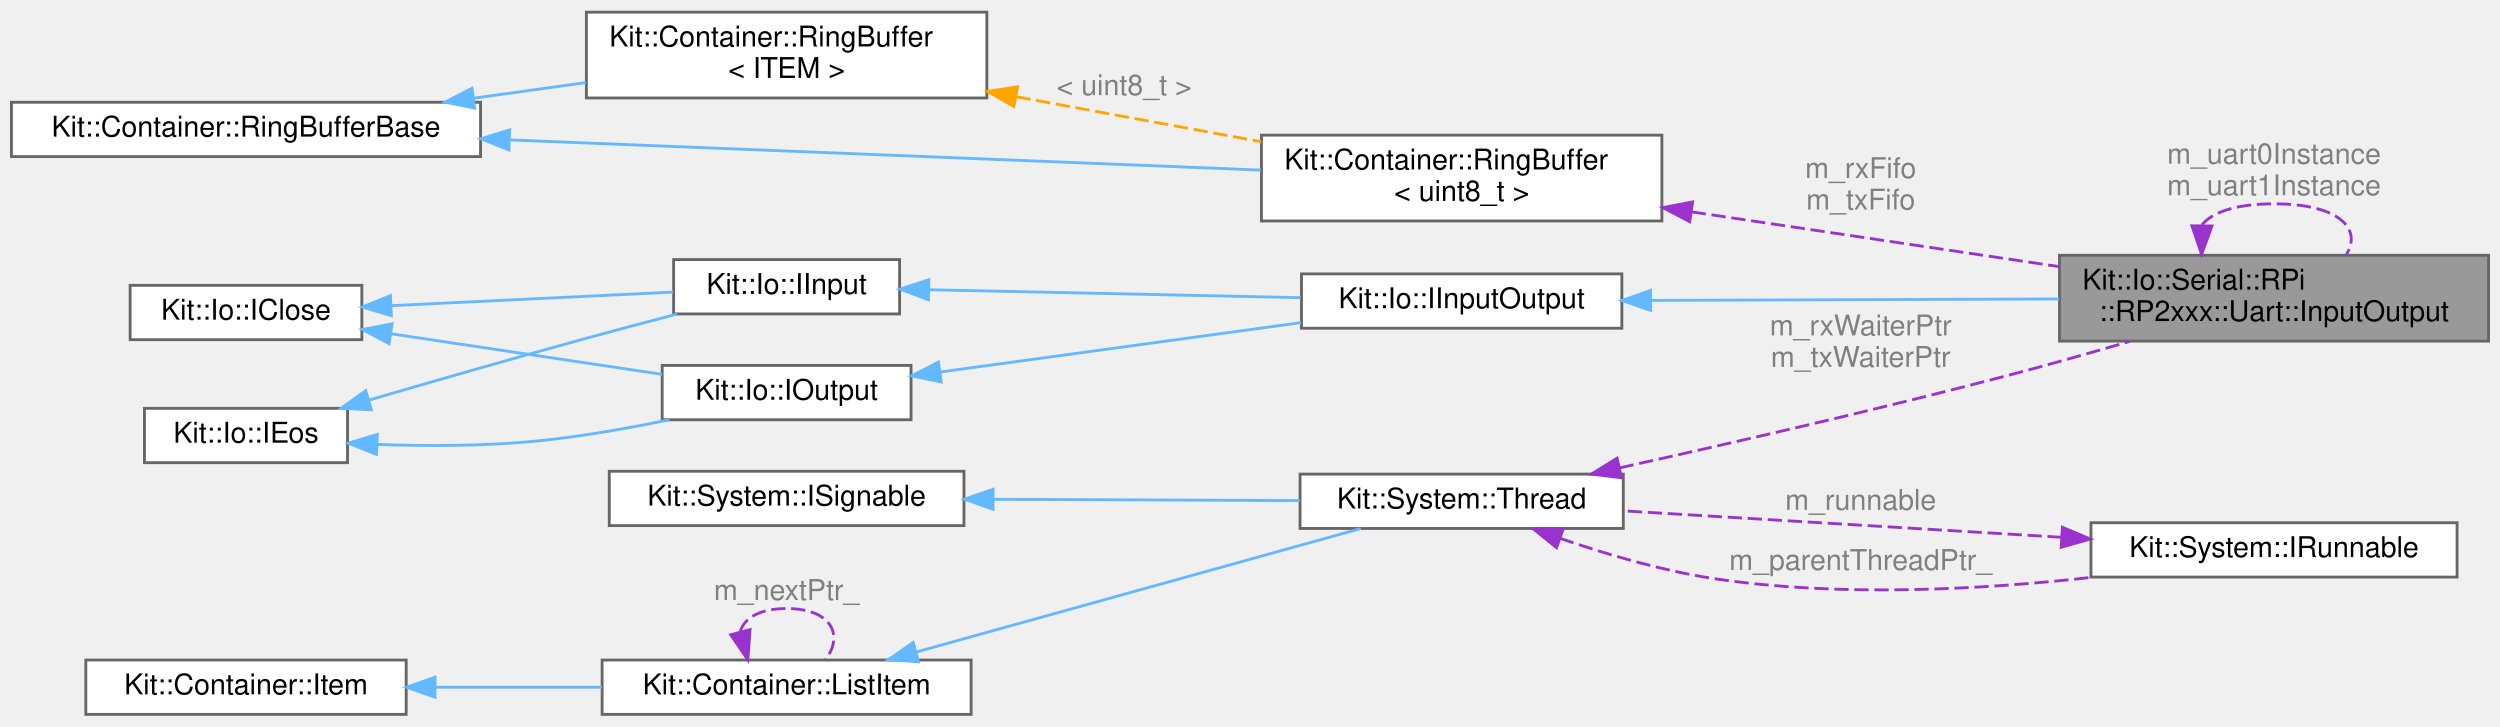
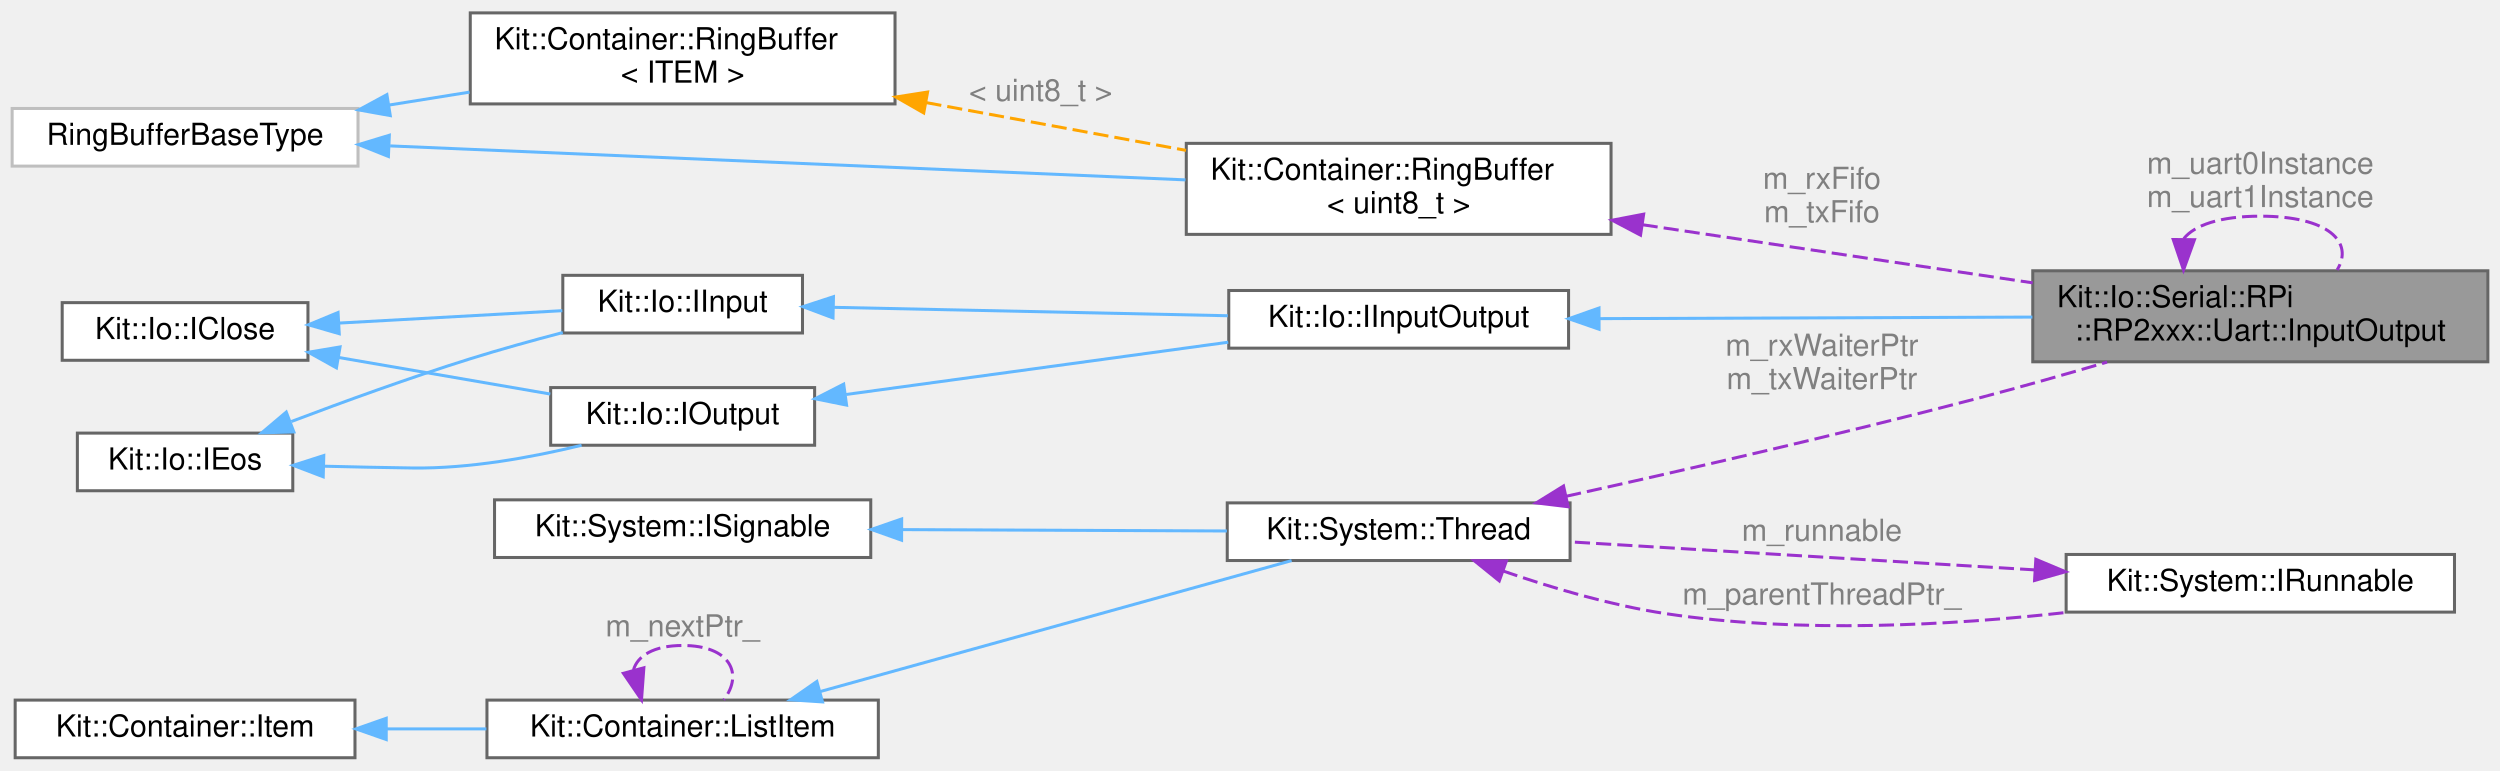
- <svg xmlns="http://www.w3.org/2000/svg" xmlns:xlink="http://www.w3.org/1999/xlink" width="874pt" height="254pt" viewBox="0.00 0.00 874.00 253.50">
+ <svg xmlns="http://www.w3.org/2000/svg" xmlns:xlink="http://www.w3.org/1999/xlink" width="824pt" height="254pt" viewBox="0.00 0.00 824.00 253.50">
  <g id="graph0" class="graph" transform="scale(1 1) rotate(0) translate(4 249.5)">
    <g id="Node000001" class="node">
      <g id="a_Node000001">
        <a xlink:title="This concrete class implements a Input stream using Raspberry Pi UART interface/hardware.">
-           <polygon fill="#999999" stroke="#666666" points="866,-160.5 716,-160.5 716,-130.5 866,-130.5 866,-160.5" />
-           <text text-anchor="start" x="724" y="-148.5" font-family="Helvetica,sans-Serif" font-size="10.00">Kit::Io::Serial::RPi</text>
-           <text text-anchor="middle" x="791" y="-137.5" font-family="Helvetica,sans-Serif" font-size="10.00">::RP2xxx::Uart::InputOutput</text>
+           <polygon fill="#999999" stroke="#666666" points="816,-160.5 666,-160.5 666,-130.5 816,-130.5 816,-160.5" />
+           <text text-anchor="start" x="674" y="-148.5" font-family="Helvetica,sans-Serif" font-size="10.00">Kit::Io::Serial::RPi</text>
+           <text text-anchor="middle" x="741" y="-137.5" font-family="Helvetica,sans-Serif" font-size="10.00">::RP2xxx::Uart::InputOutput</text>
        </a>
      </g>
    </g>
    <g id="edge12_Node000001_Node000001" class="edge">
      <g id="a_edge12_Node000001_Node000001">
        <a xlink:title=" ">
-           <path fill="none" stroke="#9a32cd" stroke-dasharray="5,2" d="M765.79,-171.1C769.24,-175.47 777.64,-178.5 791,-178.5 813.5,-178.5 821.94,-169.91 816.31,-160.78" />
-           <polygon fill="#9a32cd" stroke="#9a32cd" points="769.29,-170.74 765.69,-160.78 762.29,-170.81 769.29,-170.74" />
-         </a>
-       </g>
-       <text text-anchor="middle" x="791" y="-192.5" font-family="Helvetica,sans-Serif" font-size="10.00" fill="grey"> m_uart0Instance</text>
-       <text text-anchor="middle" x="791" y="-181.5" font-family="Helvetica,sans-Serif" font-size="10.00" fill="grey">m_uart1Instance</text>
+           <path fill="none" stroke="#9a32cd" stroke-dasharray="5,2" d="M715.79,-171.1C719.24,-175.47 727.64,-178.5 741,-178.5 763.5,-178.5 771.94,-169.91 766.31,-160.78" />
+           <polygon fill="#9a32cd" stroke="#9a32cd" points="719.29,-170.74 715.69,-160.78 712.29,-170.81 719.29,-170.74" />
+         </a>
+       </g>
+       <text text-anchor="middle" x="741" y="-192.5" font-family="Helvetica,sans-Serif" font-size="10.00" fill="grey"> m_uart0Instance</text>
+       <text text-anchor="middle" x="741" y="-181.5" font-family="Helvetica,sans-Serif" font-size="10.00" fill="grey">m_uart1Instance</text>
    </g>
    <g id="Node000002" class="node">
      <g id="a_Node000002">
        <a xlink:href="class_kit_1_1_io_1_1_i_input_output.html" target="_top" xlink:title="This abstract class defines a interface for operating on an input-output stream.">
-           <polygon fill="white" stroke="#666666" points="563,-154 451,-154 451,-135 563,-135 563,-154" />
-           <text text-anchor="middle" x="507" y="-142" font-family="Helvetica,sans-Serif" font-size="10.00">Kit::Io::IInputOutput</text>
+           <polygon fill="white" stroke="#666666" points="513,-154 401,-154 401,-135 513,-135 513,-154" />
+           <text text-anchor="middle" x="457" y="-142" font-family="Helvetica,sans-Serif" font-size="10.00">Kit::Io::IInputOutput</text>
        </a>
      </g>
    </g>
    <g id="edge1_Node000001_Node000002" class="edge">
      <g id="a_edge1_Node000001_Node000002">
        <a xlink:title=" ">
-           <path fill="none" stroke="#63b8ff" d="M573.3,-144.73C615.91,-144.88 671.62,-145.08 715.88,-145.24" />
-           <polygon fill="#63b8ff" stroke="#63b8ff" points="573.05,-141.23 563.04,-144.7 573.03,-148.23 573.05,-141.23" />
+           <path fill="none" stroke="#63b8ff" d="M523.3,-144.73C565.91,-144.88 621.62,-145.08 665.88,-145.24" />
+           <polygon fill="#63b8ff" stroke="#63b8ff" points="523.05,-141.23 513.04,-144.7 523.03,-148.23 523.05,-141.23" />
        </a>
      </g>
    </g>
    <g id="Node000003" class="node">
      <g id="a_Node000003">
        <a xlink:href="class_kit_1_1_io_1_1_i_input.html" target="_top" xlink:title="This partially abstract class defines a interface for operating on an input stream (example of a stre...">
-           <polygon fill="white" stroke="#666666" points="310.5,-159 231.5,-159 231.5,-140 310.5,-140 310.5,-159" />
-           <text text-anchor="middle" x="271" y="-147" font-family="Helvetica,sans-Serif" font-size="10.00">Kit::Io::IInput</text>
+           <polygon fill="white" stroke="#666666" points="260.5,-159 181.5,-159 181.5,-140 260.5,-140 260.5,-159" />
+           <text text-anchor="middle" x="221" y="-147" font-family="Helvetica,sans-Serif" font-size="10.00">Kit::Io::IInput</text>
        </a>
      </g>
    </g>
    <g id="edge2_Node000002_Node000003" class="edge">
      <g id="a_edge2_Node000002_Node000003">
        <a xlink:title=" ">
-           <path fill="none" stroke="#63b8ff" d="M320.91,-148.45C358.79,-147.65 411.26,-146.52 450.67,-145.68" />
-           <polygon fill="#63b8ff" stroke="#63b8ff" points="320.56,-144.96 310.64,-148.67 320.71,-151.96 320.56,-144.96" />
+           <path fill="none" stroke="#63b8ff" d="M270.91,-148.45C308.79,-147.65 361.26,-146.52 400.67,-145.68" />
+           <polygon fill="#63b8ff" stroke="#63b8ff" points="270.56,-144.96 260.64,-148.67 270.71,-151.96 270.56,-144.96" />
        </a>
      </g>
    </g>
    <g id="Node000004" class="node">
      <g id="a_Node000004">
        <a xlink:href="class_kit_1_1_io_1_1_i_close.html" target="_top" xlink:title="This abstract class defines a close operation that is intended to be used Input and Output streams/fi...">
-           <polygon fill="white" stroke="#666666" points="122.5,-150 41.5,-150 41.5,-131 122.5,-131 122.5,-150" />
-           <text text-anchor="middle" x="82" y="-138" font-family="Helvetica,sans-Serif" font-size="10.00">Kit::Io::IClose</text>
+           <polygon fill="white" stroke="#666666" points="97.5,-150 16.5,-150 16.5,-131 97.5,-131 97.5,-150" />
+           <text text-anchor="middle" x="57" y="-138" font-family="Helvetica,sans-Serif" font-size="10.00">Kit::Io::IClose</text>
        </a>
      </g>
    </g>
    <g id="edge3_Node000003_Node000004" class="edge">
      <g id="a_edge3_Node000003_Node000004">
        <a xlink:title=" ">
-           <path fill="none" stroke="#63b8ff" d="M132.79,-142.9C163.69,-144.38 202.81,-146.27 231.36,-147.64" />
-           <polygon fill="#63b8ff" stroke="#63b8ff" points="132.81,-139.39 122.66,-142.41 132.48,-146.39 132.81,-139.39" />
+           <path fill="none" stroke="#63b8ff" d="M107.82,-143.27C131.47,-144.58 159.31,-146.13 181.34,-147.35" />
+           <polygon fill="#63b8ff" stroke="#63b8ff" points="107.81,-139.76 97.63,-142.7 107.42,-146.75 107.81,-139.76" />
        </a>
      </g>
    </g>
    <g id="Node000006" class="node">
      <g id="a_Node000006">
        <a xlink:href="class_kit_1_1_io_1_1_i_output.html" target="_top" xlink:title="This partially abstract class defines a interface for operating on an output stream (example of a str...">
-           <polygon fill="white" stroke="#666666" points="314.5,-122 227.5,-122 227.5,-103 314.5,-103 314.5,-122" />
-           <text text-anchor="middle" x="271" y="-110" font-family="Helvetica,sans-Serif" font-size="10.00">Kit::Io::IOutput</text>
+           <polygon fill="white" stroke="#666666" points="264.5,-122 177.5,-122 177.5,-103 264.5,-103 264.5,-122" />
+           <text text-anchor="middle" x="221" y="-110" font-family="Helvetica,sans-Serif" font-size="10.00">Kit::Io::IOutput</text>
        </a>
      </g>
    </g>
    <g id="edge6_Node000006_Node000004" class="edge">
      <g id="a_edge6_Node000006_Node000004">
        <a xlink:title=" ">
-           <path fill="none" stroke="#63b8ff" d="M132.76,-133.05C162.28,-128.63 199.32,-123.08 227.47,-118.87" />
-           <polygon fill="#63b8ff" stroke="#63b8ff" points="132.03,-129.62 122.66,-134.56 133.07,-136.54 132.03,-129.62" />
+           <path fill="none" stroke="#63b8ff" d="M107.58,-131.93C129.89,-128.07 155.96,-123.57 177.38,-119.87" />
+           <polygon fill="#63b8ff" stroke="#63b8ff" points="106.89,-128.5 97.63,-133.65 108.08,-135.4 106.89,-128.5" />
        </a>
      </g>
    </g>
    <g id="Node000005" class="node">
      <g id="a_Node000005">
        <a xlink:href="class_kit_1_1_io_1_1_i_eos.html" target="_top" xlink:title="This abstract class defines a isEos() operation that is intended to be used Input and Output streams.">
-           <polygon fill="white" stroke="#666666" points="117.5,-107 46.5,-107 46.5,-88 117.5,-88 117.5,-107" />
-           <text text-anchor="middle" x="82" y="-95" font-family="Helvetica,sans-Serif" font-size="10.00">Kit::Io::IEos</text>
+           <polygon fill="white" stroke="#666666" points="92.5,-107 21.5,-107 21.5,-88 92.5,-88 92.5,-107" />
+           <text text-anchor="middle" x="57" y="-95" font-family="Helvetica,sans-Serif" font-size="10.00">Kit::Io::IEos</text>
        </a>
      </g>
    </g>
    <g id="edge4_Node000003_Node000005" class="edge">
      <g id="a_edge4_Node000003_Node000005">
        <a xlink:title=" ">
-           <path fill="none" stroke="#63b8ff" d="M125.14,-109.92C147.62,-116.48 175.77,-124.58 201,-131.5 211.27,-134.32 222.42,-137.27 232.71,-139.96" />
-           <polygon fill="#63b8ff" stroke="#63b8ff" points="125.82,-106.48 115.24,-107.03 123.86,-113.19 125.82,-106.48" />
+           <path fill="none" stroke="#63b8ff" d="M92.02,-110.82C109.51,-117.44 131.25,-125.33 151,-131.5 160.81,-134.56 171.51,-137.53 181.49,-140.15" />
+           <polygon fill="#63b8ff" stroke="#63b8ff" points="92.85,-107.39 82.26,-107.09 90.35,-113.93 92.85,-107.39" />
        </a>
      </g>
    </g>
    <g id="edge7_Node000006_Node000005" class="edge">
      <g id="a_edge7_Node000006_Node000005">
        <a xlink:title=" ">
-           <path fill="none" stroke="#63b8ff" d="M128.13,-94.37C145.34,-93.76 165.11,-93.77 183,-95.5 198.47,-97 215.28,-99.96 229.96,-103" />
-           <polygon fill="#63b8ff" stroke="#63b8ff" points="127.62,-90.89 117.79,-94.82 127.93,-97.89 127.62,-90.89" />
+           <path fill="none" stroke="#63b8ff" d="M102.83,-96.09C112.45,-95.85 122.56,-95.63 132,-95.5 150.67,-95.25 171.17,-98.97 187.69,-102.99" />
+           <polygon fill="#63b8ff" stroke="#63b8ff" points="102.53,-92.6 92.63,-96.37 102.72,-99.6 102.53,-92.6" />
        </a>
      </g>
    </g>
    <g id="edge5_Node000002_Node000006" class="edge">
      <g id="a_edge5_Node000002_Node000006">
        <a xlink:title=" ">
-           <path fill="none" stroke="#63b8ff" d="M324.88,-119.73C362.45,-124.87 412.77,-131.75 450.83,-136.96" />
-           <polygon fill="#63b8ff" stroke="#63b8ff" points="325.03,-116.22 314.65,-118.33 324.08,-123.15 325.03,-116.22" />
+           <path fill="none" stroke="#63b8ff" d="M274.88,-119.73C312.45,-124.87 362.77,-131.75 400.83,-136.96" />
+           <polygon fill="#63b8ff" stroke="#63b8ff" points="275.03,-116.22 264.65,-118.33 274.08,-123.15 275.03,-116.22" />
        </a>
      </g>
    </g>
    <g id="Node000007" class="node">
      <g id="a_Node000007">
        <a xlink:href="class_kit_1_1_container_1_1_ring_buffer.html" target="_top" xlink:title=" ">
-           <polygon fill="white" stroke="#666666" points="577,-202.5 437,-202.5 437,-172.5 577,-172.5 577,-202.5" />
-           <text text-anchor="start" x="445" y="-190.5" font-family="Helvetica,sans-Serif" font-size="10.00">Kit::Container::RingBuffer</text>
-           <text text-anchor="middle" x="507" y="-179.5" font-family="Helvetica,sans-Serif" font-size="10.00">&lt; uint8_t &gt;</text>
+           <polygon fill="white" stroke="#666666" points="527,-202.5 387,-202.5 387,-172.5 527,-172.5 527,-202.5" />
+           <text text-anchor="start" x="395" y="-190.5" font-family="Helvetica,sans-Serif" font-size="10.00">Kit::Container::RingBuffer</text>
+           <text text-anchor="middle" x="457" y="-179.5" font-family="Helvetica,sans-Serif" font-size="10.00">&lt; uint8_t &gt;</text>
        </a>
      </g>
    </g>
    <g id="edge8_Node000001_Node000007" class="edge">
      <g id="a_edge8_Node000001_Node000007">
        <a xlink:title=" ">
-           <path fill="none" stroke="#9a32cd" stroke-dasharray="5,2" d="M587.41,-175.67C627.74,-169.67 676.44,-162.41 715.98,-156.52" />
-           <polygon fill="#9a32cd" stroke="#9a32cd" points="586.72,-172.24 577.35,-177.17 587.75,-179.16 586.72,-172.24" />
-         </a>
-       </g>
-       <text text-anchor="middle" x="646.5" y="-187.5" font-family="Helvetica,sans-Serif" font-size="10.00" fill="grey"> m_rxFifo</text>
-       <text text-anchor="middle" x="646.5" y="-176.5" font-family="Helvetica,sans-Serif" font-size="10.00" fill="grey">m_txFifo</text>
+           <path fill="none" stroke="#9a32cd" stroke-dasharray="5,2" d="M537.41,-175.67C577.74,-169.67 626.44,-162.41 665.98,-156.52" />
+           <polygon fill="#9a32cd" stroke="#9a32cd" points="536.72,-172.24 527.35,-177.17 537.75,-179.16 536.72,-172.24" />
+         </a>
+       </g>
+       <text text-anchor="middle" x="596.5" y="-187.5" font-family="Helvetica,sans-Serif" font-size="10.00" fill="grey"> m_rxFifo</text>
+       <text text-anchor="middle" x="596.5" y="-176.5" font-family="Helvetica,sans-Serif" font-size="10.00" fill="grey">m_txFifo</text>
    </g>
    <g id="Node000008" class="node">
      <g id="a_Node000008">
-         <a xlink:href="class_kit_1_1_container_1_1_ring_buffer_base.html" target="_top" xlink:title="This 'implementation' class provide the base functionality for a ring buffer.">
-           <polygon fill="white" stroke="#666666" points="164,-214 0,-214 0,-195 164,-195 164,-214" />
-           <text text-anchor="middle" x="82" y="-202" font-family="Helvetica,sans-Serif" font-size="10.00">Kit::Container::RingBufferBase</text>
+         <a xlink:title=" ">
+           <polygon fill="white" stroke="#bfbfbf" points="114,-214 0,-214 0,-195 114,-195 114,-214" />
+           <text text-anchor="middle" x="57" y="-202" font-family="Helvetica,sans-Serif" font-size="10.00">RingBufferBaseType</text>
        </a>
      </g>
    </g>
    <g id="edge9_Node000007_Node000008" class="edge">
      <g id="a_edge9_Node000007_Node000008">
        <a xlink:title=" ">
-           <path fill="none" stroke="#63b8ff" d="M174.46,-200.82C253.24,-197.66 365.24,-193.16 436.77,-190.28" />
-           <polygon fill="#63b8ff" stroke="#63b8ff" points="173.91,-197.34 164.06,-201.24 174.19,-204.34 173.91,-197.34" />
+           <path fill="none" stroke="#63b8ff" d="M124.58,-201.66C197.24,-198.55 313.03,-193.61 386.73,-190.46" />
+           <polygon fill="#63b8ff" stroke="#63b8ff" points="124.02,-198.18 114.18,-202.1 124.32,-205.17 124.02,-198.18" />
        </a>
      </g>
    </g>
    <g id="Node000009" class="node">
      <g id="a_Node000009">
        <a xlink:href="class_kit_1_1_container_1_1_ring_buffer.html" target="_top" xlink:title="This template class implements a Ring Buffer.">
-           <polygon fill="white" stroke="#666666" points="341,-245.5 201,-245.5 201,-215.5 341,-215.5 341,-245.5" />
-           <text text-anchor="start" x="209" y="-233.5" font-family="Helvetica,sans-Serif" font-size="10.00">Kit::Container::RingBuffer</text>
-           <text text-anchor="middle" x="271" y="-222.5" font-family="Helvetica,sans-Serif" font-size="10.00">&lt; ITEM &gt;</text>
+           <polygon fill="white" stroke="#666666" points="291,-245.5 151,-245.5 151,-215.5 291,-215.5 291,-245.5" />
+           <text text-anchor="start" x="159" y="-233.5" font-family="Helvetica,sans-Serif" font-size="10.00">Kit::Container::RingBuffer</text>
+           <text text-anchor="middle" x="221" y="-222.5" font-family="Helvetica,sans-Serif" font-size="10.00">&lt; ITEM &gt;</text>
        </a>
      </g>
    </g>
    <g id="edge11_Node000009_Node000008" class="edge">
      <g id="a_edge11_Node000009_Node000008">
        <a xlink:title=" ">
-           <path fill="none" stroke="#63b8ff" d="M161.85,-215.46C174.8,-217.26 188.12,-219.12 200.81,-220.88" />
-           <polygon fill="#63b8ff" stroke="#63b8ff" points="161.96,-211.94 151.57,-214.03 160.99,-218.88 161.96,-211.94" />
+           <path fill="none" stroke="#63b8ff" d="M124.31,-215.14C133.03,-216.54 141.99,-217.98 150.76,-219.39" />
+           <polygon fill="#63b8ff" stroke="#63b8ff" points="124.63,-211.65 114.21,-213.52 123.52,-218.56 124.63,-211.65" />
        </a>
      </g>
    </g>
    <g id="edge10_Node000007_Node000009" class="edge">
      <g id="a_edge10_Node000007_Node000009">
        <a xlink:title=" ">
-           <path fill="none" stroke="orange" stroke-dasharray="5,2" d="M351.33,-215.92C379.11,-210.82 410.05,-205.13 436.92,-200.19" />
-           <polygon fill="orange" stroke="orange" points="350.46,-212.52 341.26,-217.77 351.73,-219.41 350.46,-212.52" />
-         </a>
-       </g>
-       <text text-anchor="middle" x="389" y="-216.5" font-family="Helvetica,sans-Serif" font-size="10.00" fill="grey"> &lt; uint8_t &gt;</text>
+           <path fill="none" stroke="orange" stroke-dasharray="5,2" d="M301.33,-215.92C329.11,-210.82 360.05,-205.13 386.92,-200.19" />
+           <polygon fill="orange" stroke="orange" points="300.46,-212.52 291.26,-217.77 301.73,-219.41 300.46,-212.52" />
+         </a>
+       </g>
+       <text text-anchor="middle" x="339" y="-216.5" font-family="Helvetica,sans-Serif" font-size="10.00" fill="grey"> &lt; uint8_t &gt;</text>
    </g>
    <g id="Node000010" class="node">
      <g id="a_Node000010">
        <a xlink:href="class_kit_1_1_system_1_1_thread.html" target="_top" xlink:title="This mostly abstract class defines the operations that can be performed on a thread.">
-           <polygon fill="white" stroke="#666666" points="563.5,-84 450.5,-84 450.5,-65 563.5,-65 563.5,-84" />
-           <text text-anchor="middle" x="507" y="-72" font-family="Helvetica,sans-Serif" font-size="10.00">Kit::System::Thread</text>
+           <polygon fill="white" stroke="#666666" points="513.5,-84 400.5,-84 400.5,-65 513.5,-65 513.5,-84" />
+           <text text-anchor="middle" x="457" y="-72" font-family="Helvetica,sans-Serif" font-size="10.00">Kit::System::Thread</text>
        </a>
      </g>
    </g>
    <g id="edge13_Node000001_Node000010" class="edge">
      <g id="a_edge13_Node000001_Node000010">
        <a xlink:title=" ">
-           <path fill="none" stroke="#9a32cd" stroke-dasharray="5,2" d="M562.2,-86.18C600.32,-94.6 652.45,-106.55 698,-118.5 711.85,-122.13 726.77,-126.37 740.49,-130.4" />
-           <polygon fill="#9a32cd" stroke="#9a32cd" points="562.85,-82.73 552.33,-84 561.34,-89.57 562.85,-82.73" />
-         </a>
-       </g>
-       <text text-anchor="middle" x="646.5" y="-132.5" font-family="Helvetica,sans-Serif" font-size="10.00" fill="grey"> m_rxWaiterPtr</text>
-       <text text-anchor="middle" x="646.5" y="-121.5" font-family="Helvetica,sans-Serif" font-size="10.00" fill="grey">m_txWaiterPtr</text>
+           <path fill="none" stroke="#9a32cd" stroke-dasharray="5,2" d="M512.2,-86.18C550.32,-94.6 602.45,-106.55 648,-118.5 661.85,-122.13 676.77,-126.37 690.49,-130.4" />
+           <polygon fill="#9a32cd" stroke="#9a32cd" points="512.85,-82.73 502.33,-84 511.34,-89.57 512.85,-82.73" />
+         </a>
+       </g>
+       <text text-anchor="middle" x="596.5" y="-132.5" font-family="Helvetica,sans-Serif" font-size="10.00" fill="grey"> m_rxWaiterPtr</text>
+       <text text-anchor="middle" x="596.5" y="-121.5" font-family="Helvetica,sans-Serif" font-size="10.00" fill="grey">m_txWaiterPtr</text>
    </g>
    <g id="Node000014" class="node">
      <g id="a_Node000014">
        <a xlink:href="class_kit_1_1_system_1_1_i_runnable.html" target="_top" xlink:title="This mostly an abstract class defines the interface for an object that is &quot;executed&quot; when a Thread ob...">
-           <polygon fill="white" stroke="#666666" points="855,-67 727,-67 727,-48 855,-48 855,-67" />
-           <text text-anchor="middle" x="791" y="-55" font-family="Helvetica,sans-Serif" font-size="10.00">Kit::System::IRunnable</text>
+           <polygon fill="white" stroke="#666666" points="805,-67 677,-67 677,-48 805,-48 805,-67" />
+           <text text-anchor="middle" x="741" y="-55" font-family="Helvetica,sans-Serif" font-size="10.00">Kit::System::IRunnable</text>
        </a>
      </g>
    </g>
    <g id="edge19_Node000014_Node000010" class="edge">
      <g id="a_edge19_Node000014_Node000010">
        <a xlink:title=" ">
-           <path fill="none" stroke="#9a32cd" stroke-dasharray="5,2" d="M541.35,-61.57C557.32,-56.05 576.87,-50.25 595,-47.5 639.07,-40.82 689.32,-43.64 727.77,-47.96" />
-           <polygon fill="#9a32cd" stroke="#9a32cd" points="540.16,-58.28 531.92,-64.94 542.51,-64.87 540.16,-58.28" />
-         </a>
-       </g>
-       <text text-anchor="middle" x="646.5" y="-50.5" font-family="Helvetica,sans-Serif" font-size="10.00" fill="grey"> m_parentThreadPtr_</text>
+           <path fill="none" stroke="#9a32cd" stroke-dasharray="5,2" d="M491.35,-61.57C507.32,-56.05 526.87,-50.25 545,-47.5 589.07,-40.82 639.32,-43.64 677.77,-47.96" />
+           <polygon fill="#9a32cd" stroke="#9a32cd" points="490.16,-58.28 481.92,-64.94 492.51,-64.87 490.16,-58.28" />
+         </a>
+       </g>
+       <text text-anchor="middle" x="596.5" y="-50.5" font-family="Helvetica,sans-Serif" font-size="10.00" fill="grey"> m_parentThreadPtr_</text>
    </g>
    <g id="Node000011" class="node">
      <g id="a_Node000011">
        <a xlink:href="class_kit_1_1_system_1_1_i_signable.html" target="_top" xlink:title="This abstract class defines the interface by which a client can cause an object that is waiting-on-a-...">
-           <polygon fill="white" stroke="#666666" points="333,-85 209,-85 209,-66 333,-66 333,-85" />
-           <text text-anchor="middle" x="271" y="-73" font-family="Helvetica,sans-Serif" font-size="10.00">Kit::System::ISignable</text>
+           <polygon fill="white" stroke="#666666" points="283,-85 159,-85 159,-66 283,-66 283,-85" />
+           <text text-anchor="middle" x="221" y="-73" font-family="Helvetica,sans-Serif" font-size="10.00">Kit::System::ISignable</text>
        </a>
      </g>
    </g>
    <g id="edge14_Node000010_Node000011" class="edge">
      <g id="a_edge14_Node000010_Node000011">
        <a xlink:title=" ">
-           <path fill="none" stroke="#63b8ff" d="M343.61,-75.19C377.93,-75.05 418.42,-74.87 450.39,-74.74" />
-           <polygon fill="#63b8ff" stroke="#63b8ff" points="343.16,-71.7 333.18,-75.24 343.19,-78.7 343.16,-71.7" />
+           <path fill="none" stroke="#63b8ff" d="M293.61,-75.19C327.93,-75.05 368.42,-74.87 400.39,-74.74" />
+           <polygon fill="#63b8ff" stroke="#63b8ff" points="293.16,-71.7 283.18,-75.24 293.19,-78.7 293.16,-71.7" />
        </a>
      </g>
    </g>
    <g id="Node000012" class="node">
      <g id="a_Node000012">
        <a xlink:href="class_kit_1_1_container_1_1_list_item.html" target="_top" xlink:title="This class is used by the Container classes to implement a various types of linked lists containers.">
-           <polygon fill="white" stroke="#666666" points="335.5,-19 206.5,-19 206.5,0 335.5,0 335.5,-19" />
-           <text text-anchor="middle" x="271" y="-7" font-family="Helvetica,sans-Serif" font-size="10.00">Kit::Container::ListItem</text>
+           <polygon fill="white" stroke="#666666" points="285.5,-19 156.5,-19 156.5,0 285.5,0 285.5,-19" />
+           <text text-anchor="middle" x="221" y="-7" font-family="Helvetica,sans-Serif" font-size="10.00">Kit::Container::ListItem</text>
        </a>
      </g>
    </g>
    <g id="edge15_Node000010_Node000012" class="edge">
      <g id="a_edge15_Node000010_Node000012">
        <a xlink:title=" ">
-           <path fill="none" stroke="#63b8ff" d="M316.34,-21.82C361.5,-34.36 430.57,-53.55 471.71,-64.98" />
-           <polygon fill="#63b8ff" stroke="#63b8ff" points="317.1,-18.4 306.53,-19.09 315.23,-25.14 317.1,-18.4" />
+           <path fill="none" stroke="#63b8ff" d="M266.34,-21.82C311.5,-34.36 380.57,-53.55 421.71,-64.98" />
+           <polygon fill="#63b8ff" stroke="#63b8ff" points="267.1,-18.4 256.53,-19.09 265.23,-25.14 267.1,-18.4" />
        </a>
      </g>
    </g>
    <g id="edge17_Node000012_Node000012" class="edge">
      <g id="a_edge17_Node000012_Node000012">
        <a xlink:title=" ">
-           <path fill="none" stroke="#9a32cd" stroke-dasharray="5,2" d="M254.79,-28.91C256.07,-33.56 261.47,-37 271,-37 286.64,-37 291.16,-27.73 284.56,-19.08" />
-           <polygon fill="#9a32cd" stroke="#9a32cd" points="258.22,-29.65 257.44,-19.08 251.46,-27.83 258.22,-29.65" />
-         </a>
-       </g>
-       <text text-anchor="middle" x="271" y="-40" font-family="Helvetica,sans-Serif" font-size="10.00" fill="grey"> m_nextPtr_</text>
+           <path fill="none" stroke="#9a32cd" stroke-dasharray="5,2" d="M204.79,-28.91C206.07,-33.56 211.47,-37 221,-37 236.64,-37 241.16,-27.73 234.56,-19.08" />
+           <polygon fill="#9a32cd" stroke="#9a32cd" points="208.22,-29.65 207.44,-19.08 201.46,-27.83 208.22,-29.65" />
+         </a>
+       </g>
+       <text text-anchor="middle" x="221" y="-40" font-family="Helvetica,sans-Serif" font-size="10.00" fill="grey"> m_nextPtr_</text>
    </g>
    <g id="Node000013" class="node">
      <g id="a_Node000013">
        <a xlink:href="class_kit_1_1_container_1_1_item.html" target="_top" xlink:title="This class is used by the Intrusive Container classes to enforce the semantic and item/element can be...">
-           <polygon fill="white" stroke="#666666" points="138,-19 26,-19 26,0 138,0 138,-19" />
-           <text text-anchor="middle" x="82" y="-7" font-family="Helvetica,sans-Serif" font-size="10.00">Kit::Container::Item</text>
+           <polygon fill="white" stroke="#666666" points="113,-19 1,-19 1,0 113,0 113,-19" />
+           <text text-anchor="middle" x="57" y="-7" font-family="Helvetica,sans-Serif" font-size="10.00">Kit::Container::Item</text>
        </a>
      </g>
    </g>
    <g id="edge16_Node000012_Node000013" class="edge">
      <g id="a_edge16_Node000012_Node000013">
        <a xlink:title=" ">
-           <path fill="none" stroke="#63b8ff" d="M148.1,-9.5C167,-9.5 187.61,-9.5 206.42,-9.5" />
-           <polygon fill="#63b8ff" stroke="#63b8ff" points="148.09,-6 138.09,-9.5 148.09,-13 148.09,-6" />
+           <path fill="none" stroke="#63b8ff" d="M123.52,-9.5C134.34,-9.5 145.54,-9.5 156.31,-9.5" />
+           <polygon fill="#63b8ff" stroke="#63b8ff" points="123.3,-6 113.3,-9.5 123.3,-13 123.3,-6" />
        </a>
      </g>
    </g>
    <g id="edge18_Node000010_Node000014" class="edge">
      <g id="a_edge18_Node000010_Node000014">
        <a xlink:title=" ">
-           <path fill="none" stroke="#9a32cd" stroke-dasharray="5,2" d="M716.8,-61.91C668.99,-64.79 607.55,-68.5 563.71,-71.14" />
-           <polygon fill="#9a32cd" stroke="#9a32cd" points="717.01,-65.41 726.78,-61.31 716.59,-58.42 717.01,-65.41" />
-         </a>
-       </g>
-       <text text-anchor="middle" x="646.5" y="-71.5" font-family="Helvetica,sans-Serif" font-size="10.00" fill="grey"> m_runnable</text>
+           <path fill="none" stroke="#9a32cd" stroke-dasharray="5,2" d="M666.8,-61.91C618.99,-64.79 557.55,-68.5 513.71,-71.14" />
+           <polygon fill="#9a32cd" stroke="#9a32cd" points="667.01,-65.41 676.78,-61.31 666.59,-58.42 667.01,-65.41" />
+         </a>
+       </g>
+       <text text-anchor="middle" x="596.5" y="-71.5" font-family="Helvetica,sans-Serif" font-size="10.00" fill="grey"> m_runnable</text>
    </g>
  </g>
</svg>
